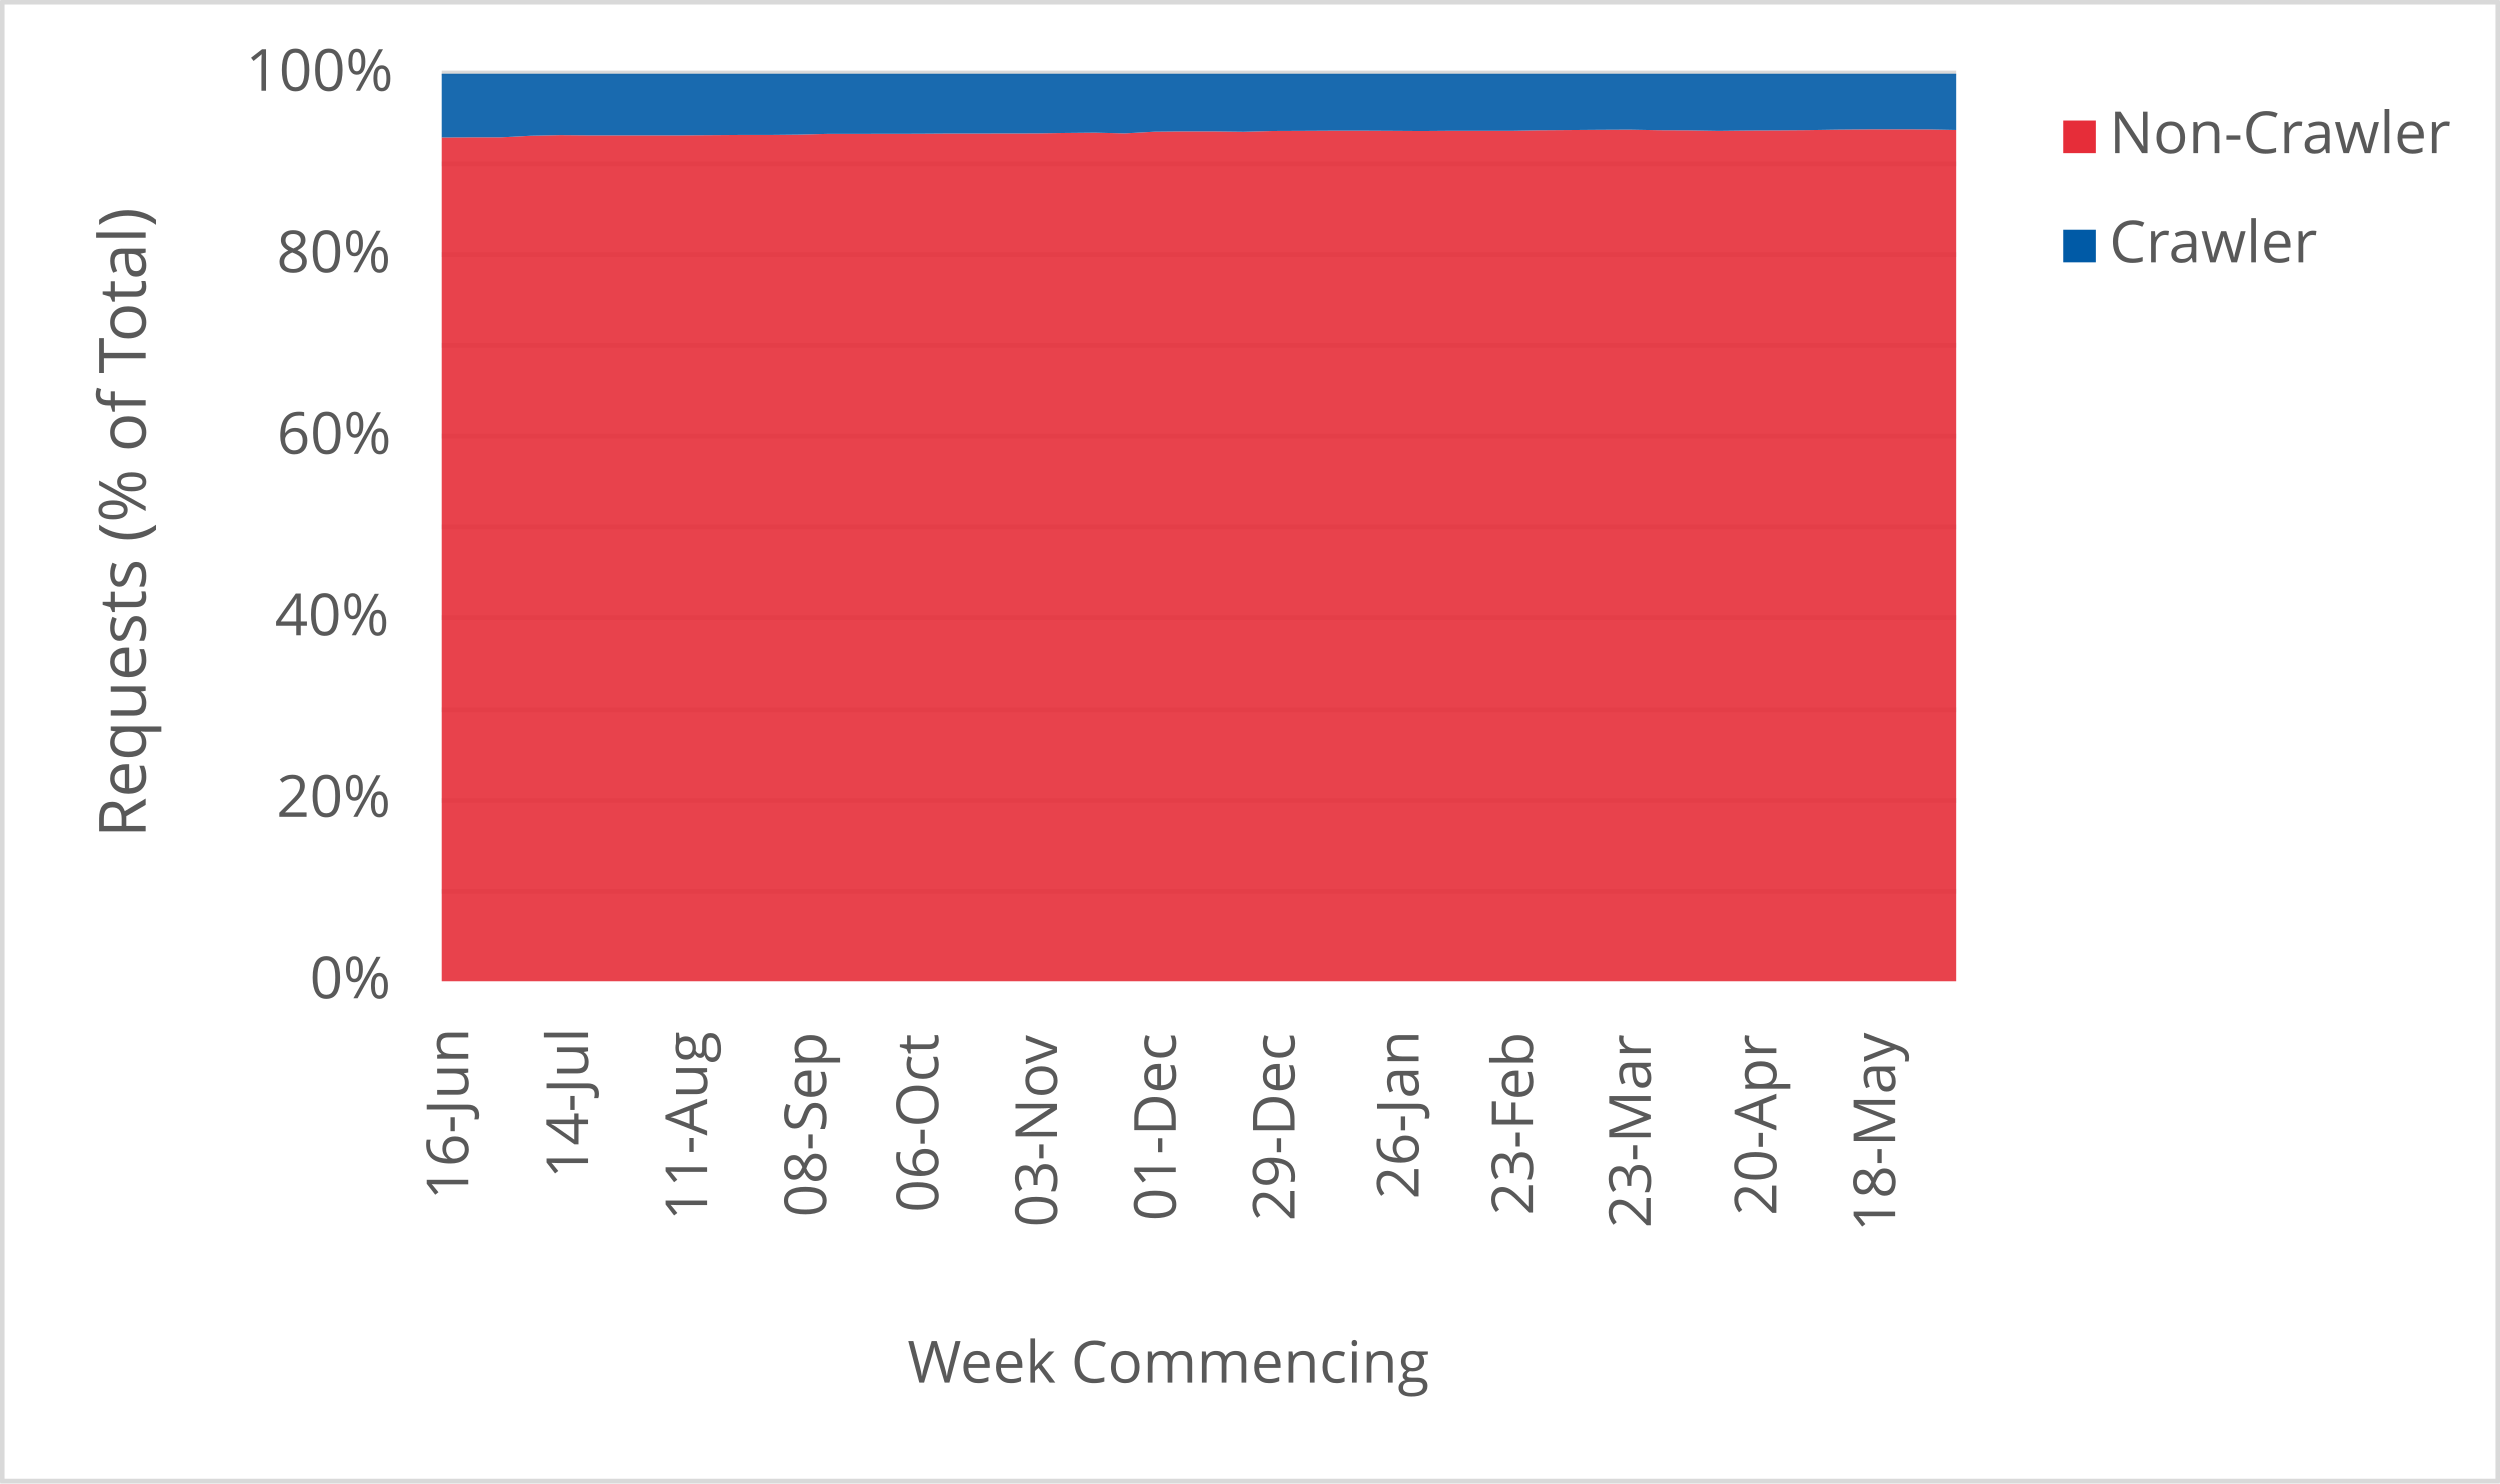
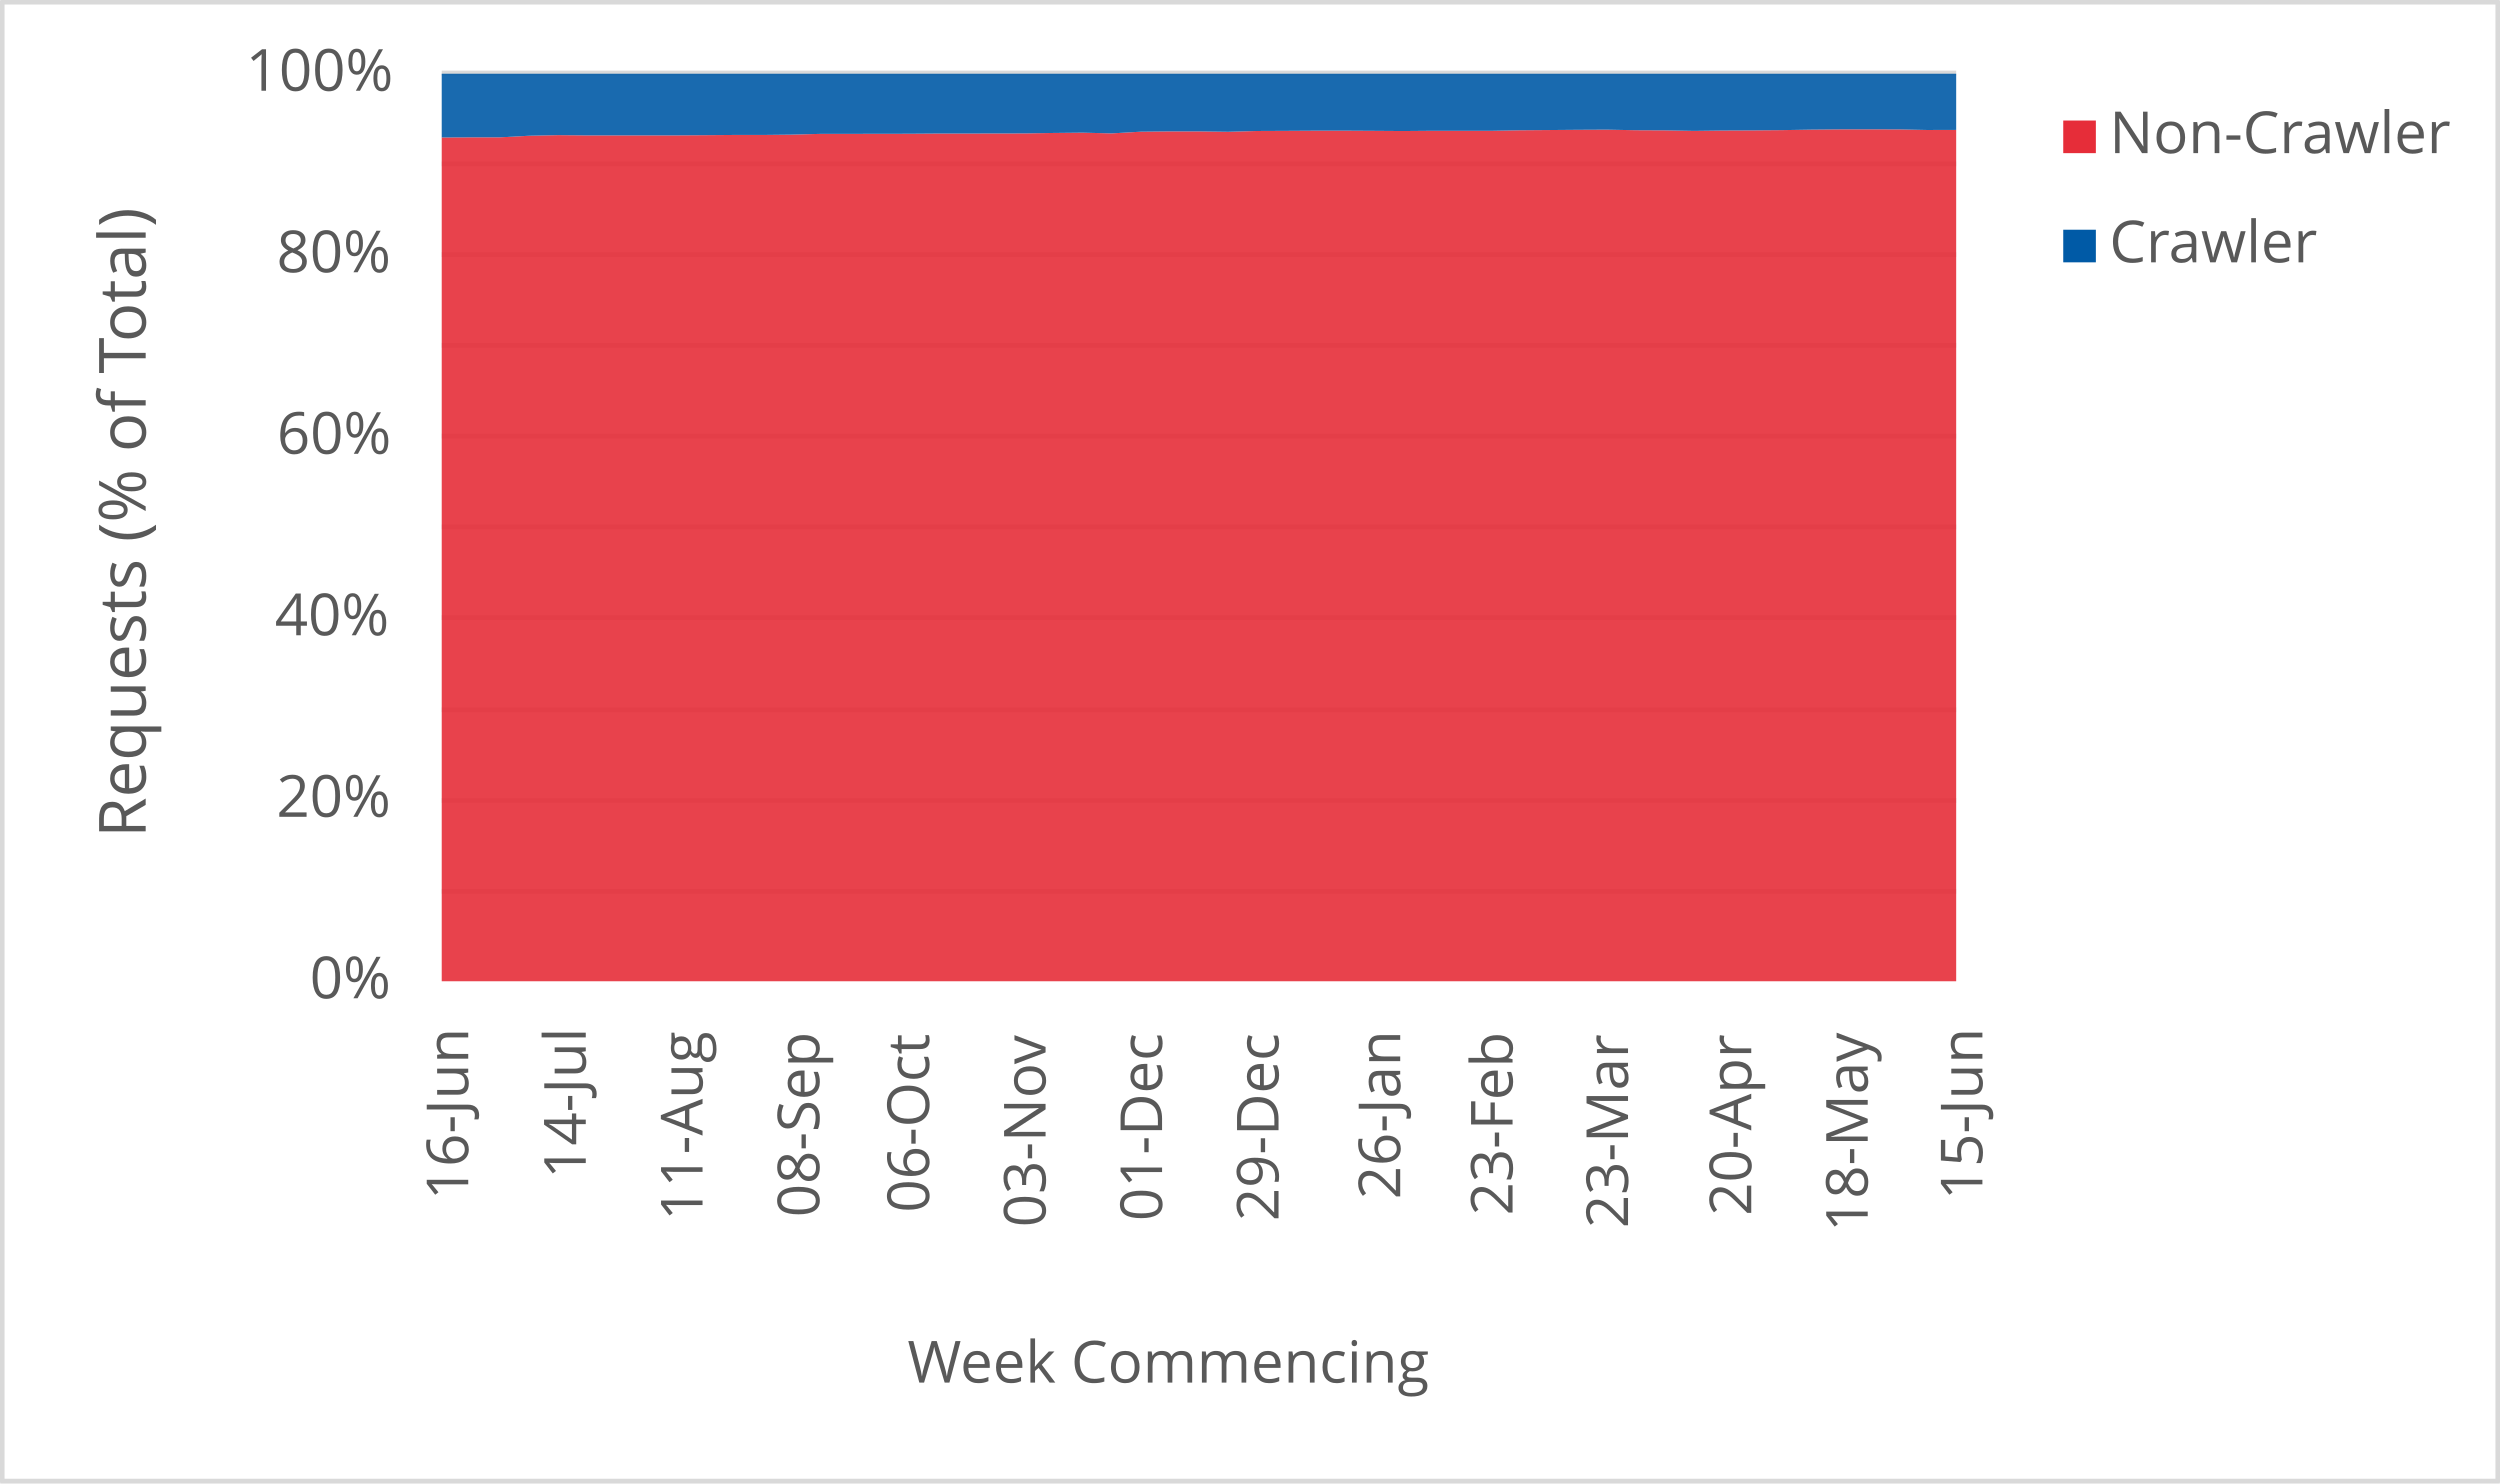
<svg xmlns="http://www.w3.org/2000/svg" width="1763" height="1046" xml:space="preserve" overflow="hidden">
  <defs>
    <clipPath id="clip0">
      <rect x="2917" y="346" width="1763" height="1046" />
    </clipPath>
  </defs>
  <g clip-path="url(#clip0)" transform="translate(-2917 -346)">
    <rect x="2918" y="347" width="1760" height="1043" fill="#FFFFFF" />
    <g>
      <path d="    M3228.5 974.532 4296.5 974.532    M3228.5 910.53 4296.5 910.53    M3228.5 846.528 4296.5 846.528    M3228.5 781.526 4296.5 781.526    M3228.5 717.524 4296.5 717.524    M3228.5 653.522 4296.5 653.522    M3228.5 589.52 4296.5 589.52    M3228.5 525.517 4296.5 525.517    M3228.5 461.515 4296.5 461.515    M3228.5 397.5 4296.5 397.5" stroke="#D9D9D9" stroke-width="3.438" stroke-linejoin="round" stroke-miterlimit="10" fill="none" />
    </g>
    <g>
      <path d="M 1038.5 4296.5 1038.5" stroke="#D9D9D9" stroke-width="3.438" stroke-linejoin="round" stroke-miterlimit="10" fill="none" fill-rule="evenodd" />
    </g>
    <g>
      <text fill="#595959" font-family="Verdana,Open Sans,DejaVu Sans,sans-serif" font-weight="400" font-size="41" transform="matrix(6.12323e-17 -1 1 6.12323e-17 3247.198 1192.291)">16-Jun</text>
    </g>
    <g>
-       <text fill="#595959" font-family="Verdana,Open Sans,DejaVu Sans,sans-serif" font-weight="400" font-size="41" transform="matrix(6.12323e-17 -1 1 6.12323e-17 3331.694 1177.277)">14-Jul</text>
+       <text fill="#595959" font-family="Verdana,Open Sans,DejaVu Sans,sans-serif" font-weight="400" font-size="41" transform="matrix(6.12323e-17 -1 1 6.12323e-17 3330.083 1177.277)">14-Jul</text>
    </g>
    <g>
-       <text fill="#595959" font-family="Verdana,Open Sans,DejaVu Sans,sans-serif" font-weight="400" font-size="41" transform="matrix(6.12323e-17 -1 1 6.12323e-17 3415.649 1206.906)">11-Aug</text>
+       <text fill="#595959" font-family="Verdana,Open Sans,DejaVu Sans,sans-serif" font-weight="400" font-size="41" transform="matrix(6.12323e-17 -1 1 6.12323e-17 3412.427 1206.906)">11-Aug</text>
    </g>
    <g>
-       <text fill="#595959" font-family="Verdana,Open Sans,DejaVu Sans,sans-serif" font-weight="400" font-size="41" transform="matrix(6.12323e-17 -1 1 6.12323e-17 3499.583 1204.383)">08-Sep</text>
+       <text fill="#595959" font-family="Verdana,Open Sans,DejaVu Sans,sans-serif" font-weight="400" font-size="41" transform="matrix(6.12323e-17 -1 1 6.12323e-17 3494.751 1204.383)">08-Sep</text>
    </g>
    <g>
-       <text fill="#595959" font-family="Verdana,Open Sans,DejaVu Sans,sans-serif" font-weight="400" font-size="41" transform="matrix(6.12323e-17 -1 1 6.12323e-17 3578.624 1201.1)">06-Oct</text>
+       <text fill="#595959" font-family="Verdana,Open Sans,DejaVu Sans,sans-serif" font-weight="400" font-size="41" transform="matrix(6.12323e-17 -1 1 6.12323e-17 3572.18 1201.1)">06-Oct</text>
    </g>
    <g>
-       <text fill="#595959" font-family="Verdana,Open Sans,DejaVu Sans,sans-serif" font-weight="400" font-size="41" transform="matrix(6.12323e-17 -1 1 6.12323e-17 3662.388 1211.43)">03-Nov</text>
+       <text fill="#595959" font-family="Verdana,Open Sans,DejaVu Sans,sans-serif" font-weight="400" font-size="41" transform="matrix(6.12323e-17 -1 1 6.12323e-17 3654.334 1211.43)">03-Nov</text>
    </g>
    <g>
-       <text fill="#595959" font-family="Verdana,Open Sans,DejaVu Sans,sans-serif" font-weight="400" font-size="41" transform="matrix(6.12323e-17 -1 1 6.12323e-17 3746.153 1207.086)">01-Dec</text>
+       <text fill="#595959" font-family="Verdana,Open Sans,DejaVu Sans,sans-serif" font-weight="400" font-size="41" transform="matrix(6.12323e-17 -1 1 6.12323e-17 3736.488 1207.086)">01-Dec</text>
    </g>
    <g>
-       <text fill="#595959" font-family="Verdana,Open Sans,DejaVu Sans,sans-serif" font-weight="400" font-size="41" transform="matrix(6.12323e-17 -1 1 6.12323e-17 3829.898 1207.126)">29-Dec</text>
+       <text fill="#595959" font-family="Verdana,Open Sans,DejaVu Sans,sans-serif" font-weight="400" font-size="41" transform="matrix(6.12323e-17 -1 1 6.12323e-17 3818.622 1207.126)">29-Dec</text>
    </g>
    <g>
-       <text fill="#595959" font-family="Verdana,Open Sans,DejaVu Sans,sans-serif" font-weight="400" font-size="41" transform="matrix(6.12323e-17 -1 1 6.12323e-17 3917.316 1191.691)">26-Jan</text>
+       <text fill="#595959" font-family="Verdana,Open Sans,DejaVu Sans,sans-serif" font-weight="400" font-size="41" transform="matrix(6.12323e-17 -1 1 6.12323e-17 3904.429 1191.691)">26-Jan</text>
    </g>
    <g>
-       <text fill="#595959" font-family="Verdana,Open Sans,DejaVu Sans,sans-serif" font-weight="400" font-size="41" transform="matrix(6.12323e-17 -1 1 6.12323e-17 3998.158 1203.082)">23-Feb</text>
+       <text fill="#595959" font-family="Verdana,Open Sans,DejaVu Sans,sans-serif" font-weight="400" font-size="41" transform="matrix(6.12323e-17 -1 1 6.12323e-17 3983.66 1203.082)">23-Feb</text>
    </g>
    <g>
-       <text fill="#595959" font-family="Verdana,Open Sans,DejaVu Sans,sans-serif" font-weight="400" font-size="41" transform="matrix(6.12323e-17 -1 1 6.12323e-17 4081.192 1212.051)">23-Mar</text>
+       <text fill="#595959" font-family="Verdana,Open Sans,DejaVu Sans,sans-serif" font-weight="400" font-size="41" transform="matrix(6.12323e-17 -1 1 6.12323e-17 4065.083 1212.051)">23-Mar</text>
    </g>
    <g>
-       <text fill="#595959" font-family="Verdana,Open Sans,DejaVu Sans,sans-serif" font-weight="400" font-size="41" transform="matrix(6.12323e-17 -1 1 6.12323e-17 4169.701 1203.302)">20-Apr</text>
+       <text fill="#595959" font-family="Verdana,Open Sans,DejaVu Sans,sans-serif" font-weight="400" font-size="41" transform="matrix(6.12323e-17 -1 1 6.12323e-17 4151.982 1203.302)">20-Apr</text>
    </g>
    <g>
-       <text fill="#595959" font-family="Verdana,Open Sans,DejaVu Sans,sans-serif" font-weight="400" font-size="41" transform="matrix(6.12323e-17 -1 1 6.12323e-17 4253.446 1214.753)">18-May</text>
+       <text fill="#595959" font-family="Verdana,Open Sans,DejaVu Sans,sans-serif" font-weight="400" font-size="41" transform="matrix(6.12323e-17 -1 1 6.12323e-17 4234.115 1214.753)">18-May</text>
+     </g>
+     <g>
+       <text fill="#595959" font-family="Verdana,Open Sans,DejaVu Sans,sans-serif" font-weight="400" font-size="41" transform="matrix(6.12323e-17 -1 1 6.12323e-17 4314.988 1192.291)">15-Jun</text>
    </g>
    <g>
      <text fill="#595959" font-family="Verdana,Open Sans,DejaVu Sans,sans-serif" font-weight="400" font-size="41" transform="matrix(1 0 0 1 3135.448 1050)">0%</text>
    </g>
    <g>
      <text fill="#595959" font-family="Verdana,Open Sans,DejaVu Sans,sans-serif" font-weight="400" font-size="41" transform="matrix(1 0 0 1 3111.965 922)">20%</text>
    </g>
    <g>
      <text fill="#595959" font-family="Verdana,Open Sans,DejaVu Sans,sans-serif" font-weight="400" font-size="41" transform="matrix(1 0 0 1 3110.824 794)">40%</text>
    </g>
    <g>
      <text fill="#595959" font-family="Verdana,Open Sans,DejaVu Sans,sans-serif" font-weight="400" font-size="41" transform="matrix(1 0 0 1 3112.306 666)">60%</text>
    </g>
    <g>
      <text fill="#595959" font-family="Verdana,Open Sans,DejaVu Sans,sans-serif" font-weight="400" font-size="41" transform="matrix(1 0 0 1 3112.045 538)">80%</text>
    </g>
    <g>
      <text fill="#595959" font-family="Verdana,Open Sans,DejaVu Sans,sans-serif" font-weight="400" font-size="41" transform="matrix(1 0 0 1 3090.284 410)">100%</text>
    </g>
    <g>
      <text fill="#595959" font-family="Verdana,Open Sans,DejaVu Sans,sans-serif" font-weight="400" font-size="41" transform="matrix(1 0 0 1 3556.971 1321)">Week Commencing</text>
    </g>
    <g>
      <text fill="#595959" font-family="Verdana,Open Sans,DejaVu Sans,sans-serif" font-weight="400" font-size="46" transform="matrix(6.12323e-17 -1 1 6.12323e-17 3019.73 936.7666)">Requests (% of Total)</text>
    </g>
    <rect x="2918.5" y="347.5" width="1760" height="1043" stroke="#D9D9D9" stroke-width="3.438" stroke-linejoin="round" stroke-miterlimit="10" fill="none" />
    <g>
-       <path d="M3228.5 1038 3249.441 1038 3270.382 1038 3291.324 1038 3312.265 1038 3333.206 1038 3354.147 1038 3375.088 1038 3396.029 1038 3416.971 1038 3437.912 1038 3458.853 1038 3479.794 1038 3500.735 1038 3521.676 1038 3542.618 1038 3563.559 1038 3584.5 1038 3605.441 1038 3626.382 1038 3647.324 1038 3668.265 1038 3689.206 1038 3710.147 1038 3731.088 1038 3752.029 1038 3772.971 1038 3793.912 1038 3814.853 1038 3835.794 1038 3856.735 1038 3877.676 1038 3898.618 1038 3919.559 1038 3940.5 1038 3961.441 1038 3982.382 1038 4003.324 1038 4024.265 1038 4045.206 1038 4066.147 1038 4087.088 1038 4108.029 1038 4128.971 1038 4149.912 1038 4170.853 1038 4191.794 1038 4212.735 1038 4233.676 1038 4254.618 1038 4275.559 1038 4296.5 1038 4296.5 437.665 4275.559 437.233 4254.618 437.225 4233.676 437.227 4212.735 437.419 4191.794 437.776 4170.853 437.954 4149.912 438.046 4128.971 438.303 4108.029 437.933 4087.088 437.83 4066.147 437.427 4045.206 437.533 4024.265 437.708 4003.324 437.879 3982.382 438.257 3961.441 438.254 3940.5 438.228 3919.559 438.402 3898.618 438.259 3877.676 438.142 3856.735 438.149 3835.794 438.275 3814.853 438.371 3793.912 438.938 3772.971 438.66 3752.029 438.655 3731.088 438.875 3710.147 440.073 3689.206 439.546 3668.265 439.765 3647.324 440.093 3626.382 440.111 3605.441 440.177 3584.5 440.173 3563.559 440.328 3542.618 440.348 3521.676 440.406 3500.735 440.408 3479.794 440.942 3458.853 441.171 3437.912 441.173 3416.971 441.339 3396.029 441.487 3375.088 441.483 3354.147 441.485 3333.206 441.49 3312.265 441.298 3291.324 441.726 3270.382 442.842 3249.441 442.854 3228.5 442.958 3228.5 1038Z" fill="#e62d39" opacity="0.9" />
+       <path d="M3228.5 1038 3249.038 1038 3269.577 1038 3290.115 1038 3310.654 1038 3331.192 1038 3351.731 1038 3372.269 1038 3392.808 1038 3413.346 1038 3433.885 1038 3454.423 1038 3474.962 1038 3495.5 1038 3516.038 1038 3536.577 1038 3557.115 1038 3577.654 1038 3598.192 1038 3618.731 1038 3639.269 1038 3659.808 1038 3680.346 1038 3700.885 1038 3721.423 1038 3741.962 1038 3762.5 1038 3783.038 1038 3803.577 1038 3824.115 1038 3844.654 1038 3865.192 1038 3885.731 1038 3906.269 1038 3926.808 1038 3947.346 1038 3967.885 1038 3988.423 1038 4008.962 1038 4029.5 1038 4050.038 1038 4070.577 1038 4091.115 1038 4111.654 1038 4132.192 1038 4152.731 1038 4173.269 1038 4193.808 1038 4214.346 1038 4234.885 1038 4255.423 1038 4275.962 1038 4296.5 1038 4296.5 437.605 4275.962 437.665 4255.423 437.233 4234.885 437.225 4214.346 437.227 4193.808 437.419 4173.269 437.776 4152.731 437.954 4132.192 438.046 4111.654 438.303 4091.115 437.933 4070.577 437.83 4050.038 437.427 4029.5 437.533 4008.962 437.708 3988.423 437.879 3967.885 438.257 3947.346 438.254 3926.808 438.228 3906.269 438.402 3885.731 438.259 3865.192 438.142 3844.654 438.149 3824.115 438.275 3803.577 438.371 3783.038 438.938 3762.5 438.66 3741.962 438.655 3721.423 438.875 3700.885 440.073 3680.346 439.546 3659.808 439.765 3639.269 440.093 3618.731 440.111 3598.192 440.177 3577.654 440.173 3557.115 440.328 3536.577 440.348 3516.038 440.406 3495.5 440.408 3474.962 440.942 3454.423 441.171 3433.885 441.173 3413.346 441.339 3392.808 441.487 3372.269 441.483 3351.731 441.485 3331.192 441.49 3310.654 441.298 3290.115 441.726 3269.577 442.842 3249.038 442.854 3228.5 442.958 3228.5 1038Z" fill="#e62d39" opacity="0.9" />
    </g>
    <g>
-       <path d="M3228.5 442.958 3249.441 442.854 3270.382 442.842 3291.324 441.726 3312.265 441.298 3333.206 441.49 3354.147 441.485 3375.088 441.483 3396.029 441.487 3416.971 441.339 3437.912 441.173 3458.853 441.171 3479.794 440.942 3500.735 440.408 3521.676 440.406 3542.618 440.348 3563.559 440.328 3584.5 440.173 3605.441 440.177 3626.382 440.111 3647.324 440.093 3668.265 439.765 3689.206 439.546 3710.147 440.073 3731.088 438.875 3752.029 438.655 3772.971 438.66 3793.912 438.938 3814.853 438.371 3835.794 438.275 3856.735 438.149 3877.676 438.142 3898.618 438.259 3919.559 438.402 3940.5 438.228 3961.441 438.254 3982.382 438.257 4003.324 437.879 4024.265 437.708 4045.206 437.533 4066.147 437.427 4087.088 437.83 4108.029 437.933 4128.971 438.303 4149.912 438.046 4170.853 437.954 4191.794 437.776 4212.735 437.419 4233.676 437.227 4254.618 437.225 4275.559 437.233 4296.5 437.665 4296.5 398 4275.559 398 4254.618 398 4233.676 398 4212.735 398 4191.794 398 4170.853 398 4149.912 398 4128.971 398 4108.029 398 4087.088 398 4066.147 398 4045.206 398 4024.265 398 4003.324 398 3982.382 398 3961.441 398 3940.5 398 3919.559 398 3898.618 398 3877.676 398 3856.735 398 3835.794 398 3814.853 398 3793.912 398 3772.971 398 3752.029 398 3731.088 398 3710.147 398 3689.206 398 3668.265 398 3647.324 398 3626.382 398 3605.441 398 3584.5 398 3563.559 398 3542.618 398 3521.676 398 3500.735 398 3479.794 398 3458.853 398 3437.912 398 3416.971 398 3396.029 398 3375.088 398 3354.147 398 3333.206 398 3312.265 398 3291.324 398 3270.382 398 3249.441 398 3228.5 398 3228.5 442.958Z" fill="#005aa6" opacity="0.9" />
+       <path d="M3228.5 442.958 3249.038 442.854 3269.577 442.842 3290.115 441.726 3310.654 441.298 3331.192 441.49 3351.731 441.485 3372.269 441.483 3392.808 441.487 3413.346 441.339 3433.885 441.173 3454.423 441.171 3474.962 440.942 3495.5 440.408 3516.038 440.406 3536.577 440.348 3557.115 440.328 3577.654 440.173 3598.192 440.177 3618.731 440.111 3639.269 440.093 3659.808 439.765 3680.346 439.546 3700.885 440.073 3721.423 438.875 3741.962 438.655 3762.5 438.66 3783.038 438.938 3803.577 438.371 3824.115 438.275 3844.654 438.149 3865.192 438.142 3885.731 438.259 3906.269 438.402 3926.808 438.228 3947.346 438.254 3967.885 438.257 3988.423 437.879 4008.962 437.708 4029.5 437.533 4050.038 437.427 4070.577 437.83 4091.115 437.933 4111.654 438.303 4132.192 438.046 4152.731 437.954 4173.269 437.776 4193.808 437.419 4214.346 437.227 4234.885 437.225 4255.423 437.233 4275.962 437.665 4296.5 437.605 4296.5 398 4275.962 398 4255.423 398 4234.885 398 4214.346 398 4193.808 398 4173.269 398 4152.731 398 4132.192 398 4111.654 398 4091.115 398 4070.577 398 4050.038 398 4029.5 398 4008.962 398 3988.423 398 3967.885 398 3947.346 398 3926.808 398 3906.269 398 3885.731 398 3865.192 398 3844.654 398 3824.115 398 3803.577 398 3783.038 398 3762.5 398 3741.962 398 3721.423 398 3700.885 398 3680.346 398 3659.808 398 3639.269 398 3618.731 398 3598.192 398 3577.654 398 3557.115 398 3536.577 398 3516.038 398 3495.5 398 3474.962 398 3454.423 398 3433.885 398 3413.346 398 3392.808 398 3372.269 398 3351.731 398 3331.192 398 3310.654 398 3290.115 398 3269.577 398 3249.038 398 3228.5 398 3228.5 442.958Z" fill="#005aa6" opacity="0.9" />
    </g>
    <g>
      <rect x="4372" y="431" width="23" height="23" fill="#e62d39" />
    </g>
    <g>
      <text fill="#595959" font-family="Verdana,Open Sans,DejaVu Sans,sans-serif" font-weight="400" font-size="41" transform="matrix(1 0 0 1 4404.56 454)">Non-Crawler</text>
    </g>
    <g>
      <rect x="4372" y="508" width="23" height="23" fill="#005aa6" />
    </g>
    <g>
      <text fill="#595959" font-family="Verdana,Open Sans,DejaVu Sans,sans-serif" font-weight="400" font-size="41" transform="matrix(1 0 0 1 4404.56 531)">Crawler</text>
    </g>
  </g>
</svg>
